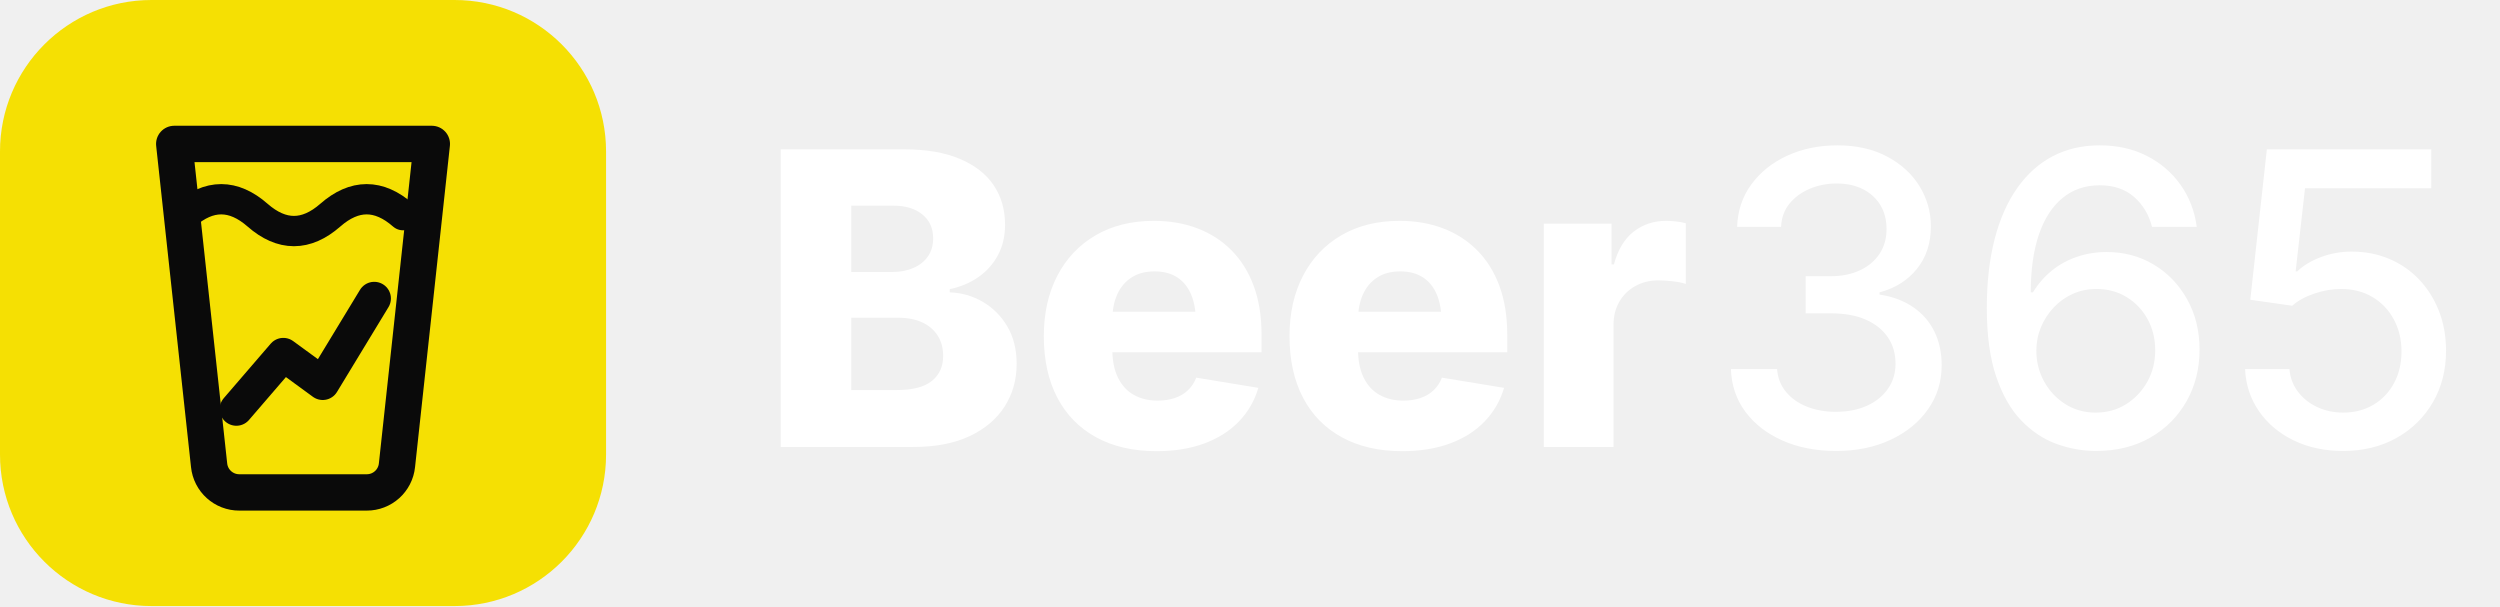
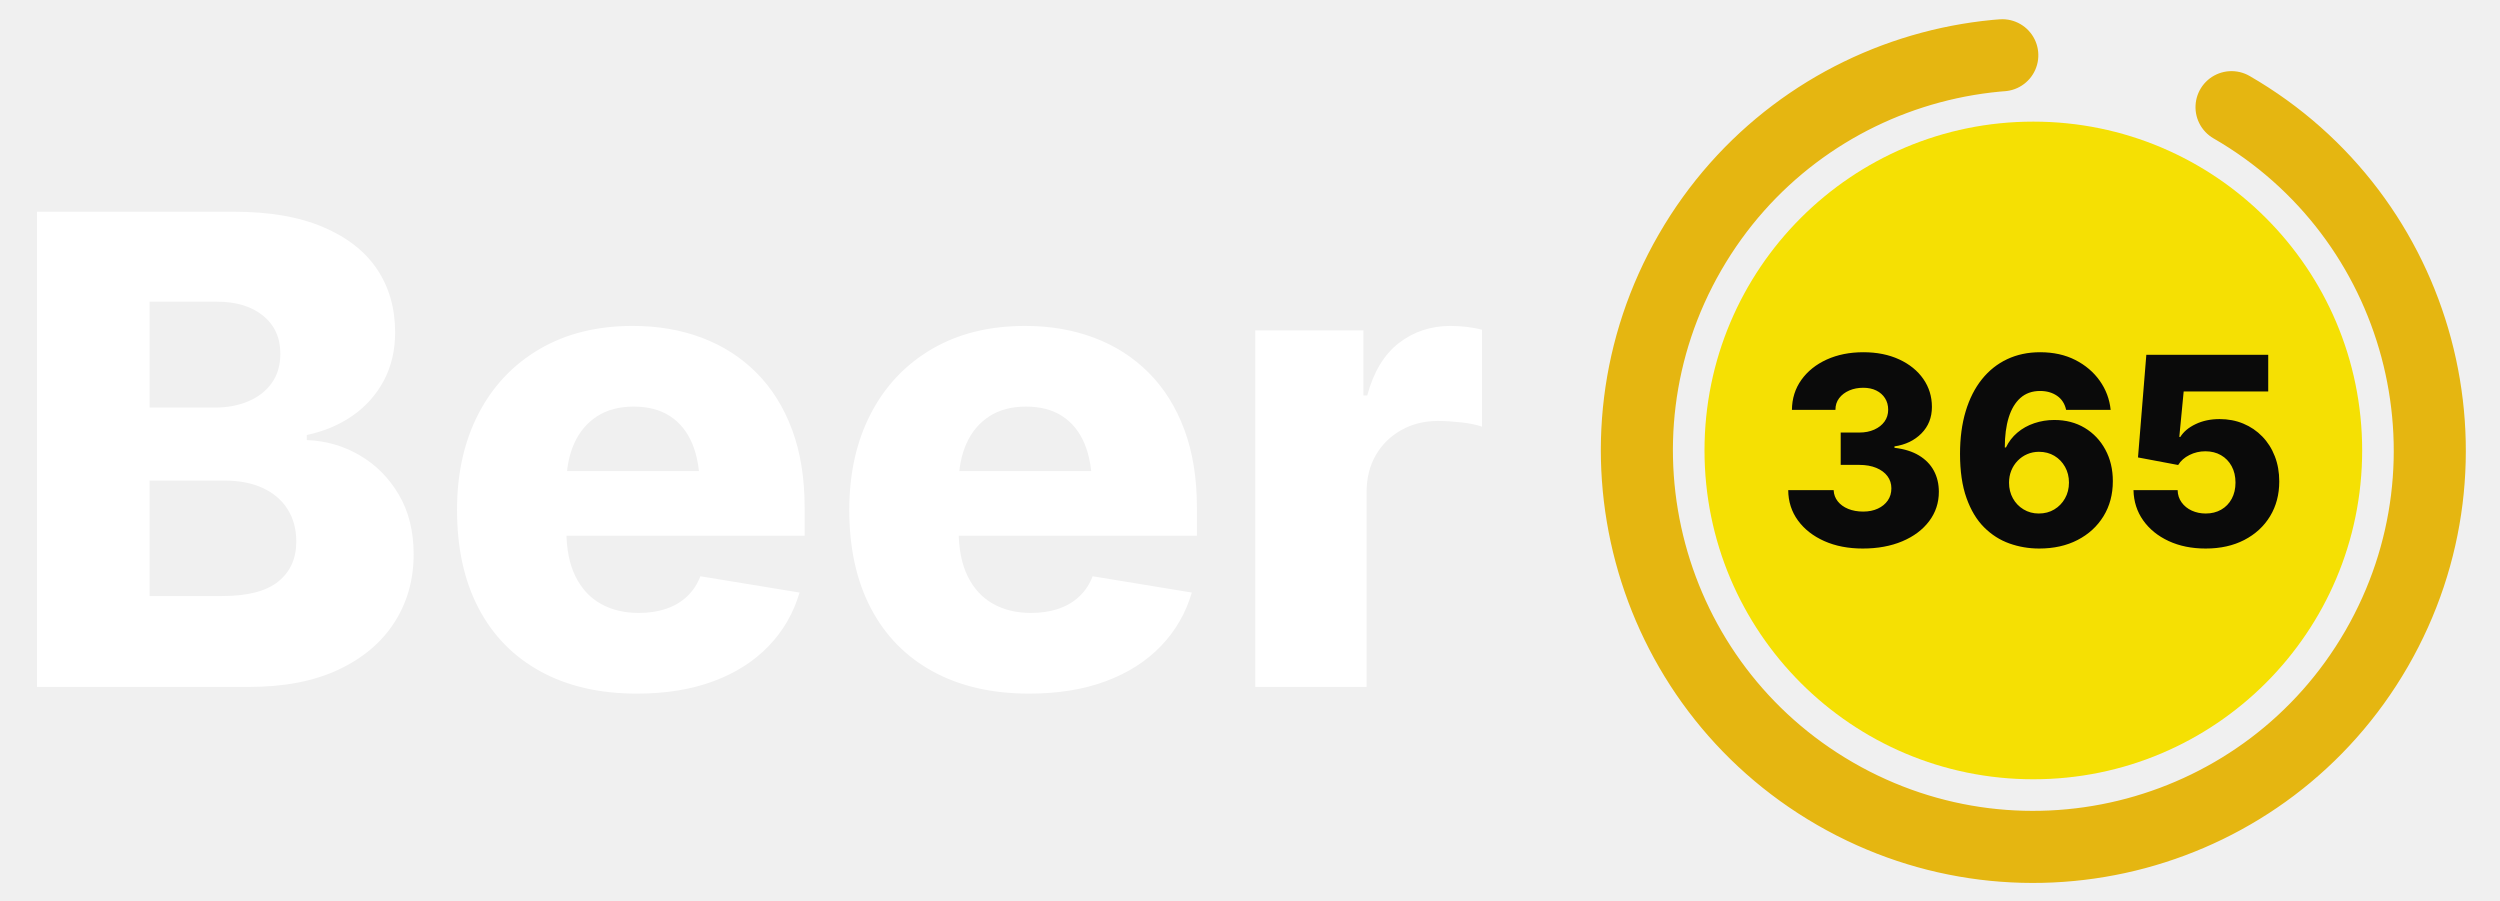
- <svg xmlns="http://www.w3.org/2000/svg" viewBox="0 0 165 40" width="165" height="40" role="img" aria-label="Beer365">
-   <rect width="40" height="40" rx="10" fill="#F5E003" />
-   <path d="M11.5 9.5h17l-2.3 21.2a2 2 0 0 1-2 1.8h-8.4a2 2 0 0 1-2-1.8z" fill="none" stroke="#0A0A0A" stroke-width="2.4" stroke-linejoin="round" />
-   <path d="M12.2 14.2c1.6-1.4 3.2-1.4 4.8 0s3.2 1.4 4.8 0 3.2-1.4 4.8 0" fill="none" stroke="#0A0A0A" stroke-width="2" stroke-linecap="round" />
-   <path d="M15.6 27l3.1-3.6 2.6 1.9 3.4-5.6" fill="none" stroke="#0A0A0A" stroke-width="2.2" stroke-linecap="round" stroke-linejoin="round" />
-   <path d="M51.529 29.5V9.856H59.677Q61.865 9.856 63.355 10.489Q64.845 11.122 65.59 12.236Q66.334 13.35 66.334 14.84Q66.334 15.96 65.866 16.837Q65.398 17.714 64.574 18.287Q63.75 18.861 62.683 19.085V19.296Q63.856 19.335 64.865 19.922Q65.873 20.509 66.486 21.55Q67.099 22.592 67.099 24.016Q67.099 25.598 66.302 26.837Q65.504 28.076 63.988 28.788Q62.472 29.5 60.283 29.5ZM56.183 25.743H59.189Q60.758 25.743 61.503 25.143Q62.248 24.543 62.248 23.488Q62.248 22.724 61.892 22.157Q61.536 21.59 60.87 21.28Q60.204 20.97 59.281 20.97H56.183ZM56.183 17.951H58.886Q59.664 17.951 60.277 17.688Q60.89 17.424 61.239 16.929Q61.588 16.435 61.588 15.723Q61.588 14.734 60.876 14.154Q60.165 13.574 58.965 13.574H56.183Z M76.328 29.777Q74.021 29.777 72.346 28.861Q70.672 27.944 69.782 26.244Q68.892 24.543 68.892 22.183Q68.892 19.916 69.782 18.202Q70.672 16.488 72.307 15.532Q73.941 14.576 76.156 14.576Q77.712 14.576 79.01 15.064Q80.309 15.552 81.265 16.508Q82.221 17.463 82.741 18.861Q83.262 20.258 83.262 22.091V23.251H70.527V20.575H81.074L78.925 21.208Q78.925 20.179 78.615 19.441Q78.305 18.703 77.699 18.307Q77.092 17.912 76.196 17.912Q75.299 17.912 74.68 18.314Q74.06 18.716 73.737 19.434Q73.414 20.153 73.414 21.115V23.04Q73.414 24.174 73.79 24.932Q74.166 25.69 74.838 26.066Q75.51 26.441 76.407 26.441Q77.026 26.441 77.534 26.27Q78.042 26.099 78.404 25.756Q78.767 25.413 78.951 24.925L83.051 25.598Q82.682 26.863 81.779 27.806Q80.876 28.749 79.498 29.263Q78.121 29.777 76.328 29.777Z M92.543 29.777Q90.236 29.777 88.562 28.861Q86.888 27.944 85.998 26.244Q85.108 24.543 85.108 22.183Q85.108 19.916 85.998 18.202Q86.888 16.488 88.522 15.532Q90.157 14.576 92.372 14.576Q93.928 14.576 95.226 15.064Q96.525 15.552 97.481 16.508Q98.437 17.463 98.957 18.861Q99.478 20.258 99.478 22.091V23.251H86.743V20.575H97.29L95.141 21.208Q95.141 20.179 94.831 19.441Q94.521 18.703 93.915 18.307Q93.308 17.912 92.412 17.912Q91.515 17.912 90.896 18.314Q90.276 18.716 89.953 19.434Q89.63 20.153 89.63 21.115V23.04Q89.63 24.174 90.006 24.932Q90.381 25.69 91.054 26.066Q91.726 26.441 92.623 26.441Q93.242 26.441 93.75 26.27Q94.257 26.099 94.62 25.756Q94.982 25.413 95.167 24.925L99.267 25.598Q98.898 26.863 97.995 27.806Q97.092 28.749 95.714 29.263Q94.336 29.777 92.543 29.777Z M101.891 29.5V14.761H106.36V17.45H106.518Q106.914 15.987 107.83 15.281Q108.746 14.576 109.959 14.576Q110.275 14.576 110.625 14.616Q110.974 14.655 111.264 14.734V18.742Q110.935 18.624 110.401 18.564Q109.867 18.505 109.445 18.505Q108.601 18.505 107.929 18.881Q107.256 19.256 106.874 19.916Q106.492 20.575 106.492 21.458V29.5Z" fill="#FFFFFF" />
-   <path d="M121.189 29.764Q119.199 29.764 117.65 29.078Q116.101 28.393 115.198 27.18Q114.294 25.967 114.242 24.358H117.287Q117.353 25.229 117.874 25.861Q118.395 26.494 119.251 26.837Q120.108 27.18 121.163 27.18Q122.323 27.18 123.207 26.784Q124.09 26.389 124.597 25.67Q125.105 24.952 125.105 24.002Q125.105 23.014 124.604 22.269Q124.103 21.524 123.154 21.102Q122.205 20.68 120.847 20.68H119.172V18.228H120.847Q121.928 18.228 122.758 17.839Q123.589 17.45 124.05 16.751Q124.512 16.053 124.512 15.117Q124.512 14.207 124.103 13.535Q123.694 12.862 122.956 12.487Q122.218 12.111 121.216 12.111Q120.267 12.111 119.443 12.46Q118.619 12.81 118.104 13.442Q117.59 14.075 117.551 14.972H114.65Q114.703 13.376 115.593 12.164Q116.483 10.951 117.966 10.272Q119.449 9.593 121.269 9.593Q123.154 9.593 124.545 10.331Q125.936 11.069 126.687 12.289Q127.438 13.508 127.438 14.945Q127.438 16.606 126.516 17.747Q125.593 18.887 124.05 19.296V19.441Q125.355 19.639 126.278 20.278Q127.201 20.917 127.676 21.893Q128.15 22.869 128.15 24.108Q128.15 25.729 127.254 27.008Q126.357 28.287 124.782 29.025Q123.207 29.764 121.189 29.764Z M138.328 29.764Q137.01 29.764 135.724 29.296Q134.439 28.828 133.404 27.753Q132.369 26.679 131.75 24.859Q131.13 23.04 131.13 20.337Q131.13 17.78 131.644 15.789Q132.158 13.798 133.134 12.414Q134.109 11.03 135.48 10.311Q136.852 9.593 138.579 9.593Q140.319 9.593 141.683 10.285Q143.048 10.977 143.911 12.19Q144.775 13.403 144.986 14.972H142.033Q141.729 13.772 140.853 13.001Q139.976 12.229 138.579 12.229Q137.142 12.229 136.12 13.073Q135.098 13.917 134.564 15.492Q134.03 17.068 134.03 19.296H134.175Q134.676 18.465 135.415 17.865Q136.153 17.266 137.082 16.949Q138.012 16.633 139.04 16.633Q140.754 16.633 142.138 17.457Q143.522 18.281 144.346 19.744Q145.17 21.208 145.17 23.08Q145.17 24.965 144.313 26.481Q143.457 27.997 141.921 28.88Q140.385 29.764 138.328 29.764ZM138.315 27.232Q139.436 27.232 140.319 26.679Q141.202 26.125 141.723 25.196Q142.244 24.266 142.244 23.119Q142.244 21.985 141.743 21.069Q141.242 20.153 140.365 19.612Q139.488 19.072 138.368 19.072Q137.524 19.072 136.805 19.395Q136.087 19.718 135.546 20.291Q135.006 20.865 134.703 21.596Q134.399 22.328 134.399 23.146Q134.399 24.24 134.907 25.169Q135.415 26.099 136.304 26.666Q137.194 27.232 138.315 27.232Z M154.649 29.764Q152.817 29.764 151.38 29.065Q149.943 28.366 149.093 27.14Q148.242 25.914 148.176 24.358H151.103Q151.169 25.189 151.657 25.842Q152.145 26.494 152.929 26.863Q153.713 27.232 154.649 27.232Q155.77 27.232 156.64 26.718Q157.51 26.204 158.005 25.288Q158.499 24.372 158.499 23.198Q158.499 22.012 157.985 21.069Q157.471 20.126 156.574 19.599Q155.678 19.072 154.518 19.072Q153.621 19.072 152.725 19.382Q151.828 19.691 151.288 20.179L148.519 19.784L149.613 9.856H160.463V12.427H152.131L151.512 17.912H151.617Q152.197 17.345 153.16 16.976Q154.122 16.606 155.216 16.606Q156.561 16.606 157.695 17.088Q158.829 17.569 159.666 18.452Q160.503 19.335 160.971 20.529Q161.439 21.722 161.439 23.146Q161.439 25.057 160.569 26.553Q159.699 28.05 158.163 28.907Q156.627 29.764 154.649 29.764Z" fill="#FFFFFF" />
+ <svg xmlns="http://www.w3.org/2000/svg" viewBox="0 0 111 40" width="111" height="40" role="img" aria-label="Beer365">
+   <path d="M1.643 30.5V9.401H10.394Q12.744 9.401 14.344 10.081Q15.944 10.761 16.744 11.957Q17.544 13.154 17.544 14.754Q17.544 15.958 17.042 16.899Q16.539 17.841 15.654 18.457Q14.769 19.073 13.622 19.313V19.54Q14.882 19.583 15.966 20.213Q17.049 20.843 17.707 21.961Q18.366 23.08 18.366 24.609Q18.366 26.309 17.509 27.64Q16.652 28.971 15.024 29.735Q13.396 30.5 11.045 30.5ZM6.641 26.464H9.87Q11.555 26.464 12.355 25.82Q13.155 25.176 13.155 24.043Q13.155 23.222 12.772 22.613Q12.39 22.004 11.675 21.671Q10.96 21.338 9.969 21.338H6.641ZM6.641 18.096H9.544Q10.379 18.096 11.038 17.812Q11.696 17.529 12.072 16.998Q12.447 16.467 12.447 15.703Q12.447 14.641 11.682 14.018Q10.917 13.395 9.629 13.395H6.641Z M28.278 30.797Q25.8 30.797 24.001 29.813Q22.203 28.829 21.247 27.002Q20.292 25.176 20.292 22.641Q20.292 20.206 21.247 18.365Q22.203 16.524 23.959 15.497Q25.715 14.471 28.094 14.471Q29.765 14.471 31.159 14.995Q32.554 15.519 33.581 16.545Q34.607 17.572 35.167 19.073Q35.726 20.574 35.726 22.542V23.788H22.047V20.914H33.375L31.067 21.593Q31.067 20.489 30.735 19.696Q30.402 18.903 29.75 18.478Q29.099 18.053 28.136 18.053Q27.173 18.053 26.508 18.485Q25.842 18.917 25.495 19.689Q25.148 20.46 25.148 21.494V23.562Q25.148 24.779 25.552 25.594Q25.956 26.408 26.678 26.811Q27.4 27.215 28.363 27.215Q29.028 27.215 29.573 27.031Q30.119 26.847 30.508 26.479Q30.897 26.11 31.096 25.586L35.5 26.309Q35.103 27.668 34.133 28.68Q33.163 29.693 31.683 30.245Q30.204 30.797 28.278 30.797Z M45.695 30.797Q43.217 30.797 41.418 29.813Q39.62 28.829 38.664 27.002Q37.708 25.176 37.708 22.641Q37.708 20.206 38.664 18.365Q39.62 16.524 41.376 15.497Q43.132 14.471 45.511 14.471Q47.182 14.471 48.576 14.995Q49.971 15.519 50.998 16.545Q52.024 17.572 52.584 19.073Q53.143 20.574 53.143 22.542V23.788H39.464V20.914H50.792L48.484 21.593Q48.484 20.489 48.152 19.696Q47.819 18.903 47.167 18.478Q46.516 18.053 45.553 18.053Q44.59 18.053 43.925 18.485Q43.259 18.917 42.912 19.689Q42.565 20.46 42.565 21.494V23.562Q42.565 24.779 42.969 25.594Q43.373 26.408 44.095 26.811Q44.817 27.215 45.78 27.215Q46.445 27.215 46.99 27.031Q47.536 26.847 47.925 26.479Q48.314 26.11 48.513 25.586L52.917 26.309Q52.52 27.668 51.55 28.68Q50.58 29.693 49.1 30.245Q47.621 30.797 45.695 30.797Z M55.734 30.5V14.669H60.535V17.558H60.705Q61.129 15.986 62.114 15.228Q63.098 14.471 64.4 14.471Q64.74 14.471 65.115 14.513Q65.491 14.556 65.802 14.641V18.945Q65.448 18.818 64.875 18.754Q64.301 18.69 63.848 18.69Q62.942 18.69 62.22 19.094Q61.498 19.498 61.087 20.206Q60.676 20.914 60.676 21.862V30.5Z" fill="#FFFFFF" />
+   <circle cx="90.28" cy="20" r="17.6" fill="none" stroke="#E5B611" stroke-width="3.2" stroke-linecap="round" stroke-dasharray="100 10.6" transform="rotate(-60 90.28 20)" />
+   <circle cx="90.28" cy="20" r="14.6" fill="#F5E003" />
+   <path d="M82.707 24.355Q81.744 24.355 81.001 24.025Q80.257 23.694 79.83 23.11Q79.403 22.526 79.397 21.763H81.414Q81.425 22.042 81.596 22.259Q81.767 22.475 82.06 22.595Q82.354 22.714 82.724 22.714Q83.094 22.714 83.376 22.583Q83.658 22.452 83.818 22.221Q83.977 21.991 83.977 21.683Q83.977 21.375 83.804 21.142Q83.63 20.908 83.308 20.774Q82.986 20.641 82.553 20.641H81.727V19.205H82.553Q82.929 19.205 83.22 19.074Q83.51 18.943 83.672 18.718Q83.835 18.493 83.835 18.191Q83.835 17.9 83.695 17.681Q83.556 17.462 83.308 17.339Q83.06 17.217 82.73 17.217Q82.382 17.217 82.103 17.339Q81.824 17.462 81.659 17.678Q81.493 17.895 81.493 18.197H79.562Q79.568 17.445 79.981 16.866Q80.394 16.288 81.109 15.963Q81.824 15.639 82.735 15.639Q83.635 15.639 84.325 15.958Q85.014 16.277 85.396 16.827Q85.777 17.376 85.777 18.066Q85.777 18.772 85.313 19.242Q84.849 19.712 84.114 19.82V19.883Q84.763 19.957 85.202 20.222Q85.641 20.487 85.863 20.9Q86.085 21.313 86.085 21.837Q86.085 22.566 85.655 23.139Q85.225 23.711 84.462 24.033Q83.698 24.355 82.707 24.355Z M90.54 24.355Q89.851 24.355 89.218 24.13Q88.586 23.905 88.093 23.412Q87.6 22.919 87.313 22.113Q87.025 21.307 87.025 20.151Q87.025 19.097 87.276 18.262Q87.526 17.428 87.996 16.841Q88.466 16.254 89.122 15.946Q89.777 15.639 90.58 15.639Q91.469 15.639 92.144 15.983Q92.819 16.328 93.229 16.906Q93.639 17.485 93.713 18.197H91.736Q91.645 17.786 91.332 17.573Q91.019 17.359 90.58 17.359Q90.056 17.359 89.708 17.667Q89.361 17.974 89.187 18.536Q89.013 19.097 89.013 19.866H89.065Q89.247 19.484 89.569 19.211Q89.891 18.937 90.318 18.792Q90.745 18.647 91.212 18.647Q91.976 18.647 92.56 18.997Q93.144 19.347 93.477 19.963Q93.81 20.578 93.81 21.364Q93.81 22.247 93.394 22.922Q92.978 23.597 92.243 23.976Q91.509 24.355 90.54 24.355ZM90.523 22.8Q90.91 22.8 91.209 22.62Q91.509 22.441 91.685 22.13Q91.862 21.82 91.862 21.427Q91.862 21.039 91.688 20.729Q91.514 20.418 91.215 20.239Q90.916 20.06 90.529 20.06Q90.25 20.06 90.007 20.165Q89.765 20.27 89.583 20.458Q89.401 20.646 89.301 20.894Q89.201 21.142 89.201 21.432Q89.201 21.814 89.372 22.125Q89.543 22.435 89.845 22.617Q90.147 22.8 90.523 22.8Z M97.935 24.355Q97.006 24.355 96.288 24.022Q95.57 23.688 95.157 23.104Q94.744 22.521 94.727 21.763H96.687Q96.693 22.071 96.864 22.307Q97.034 22.543 97.316 22.672Q97.598 22.8 97.935 22.8Q98.322 22.8 98.621 22.629Q98.92 22.458 99.088 22.147Q99.256 21.837 99.256 21.427Q99.256 21.011 99.085 20.698Q98.914 20.384 98.612 20.21Q98.311 20.037 97.917 20.037Q97.541 20.037 97.211 20.202Q96.881 20.367 96.71 20.646L94.927 20.31L95.297 15.753H100.709V17.382H96.955L96.761 19.399H96.807Q97.023 19.051 97.49 18.829Q97.957 18.607 98.55 18.607Q99.12 18.607 99.604 18.809Q100.088 19.011 100.447 19.382Q100.806 19.752 101.002 20.259Q101.199 20.766 101.199 21.375Q101.199 22.247 100.792 22.919Q100.384 23.592 99.649 23.973Q98.914 24.355 97.935 24.355Z" fill="#0A0A0A" />
</svg>
